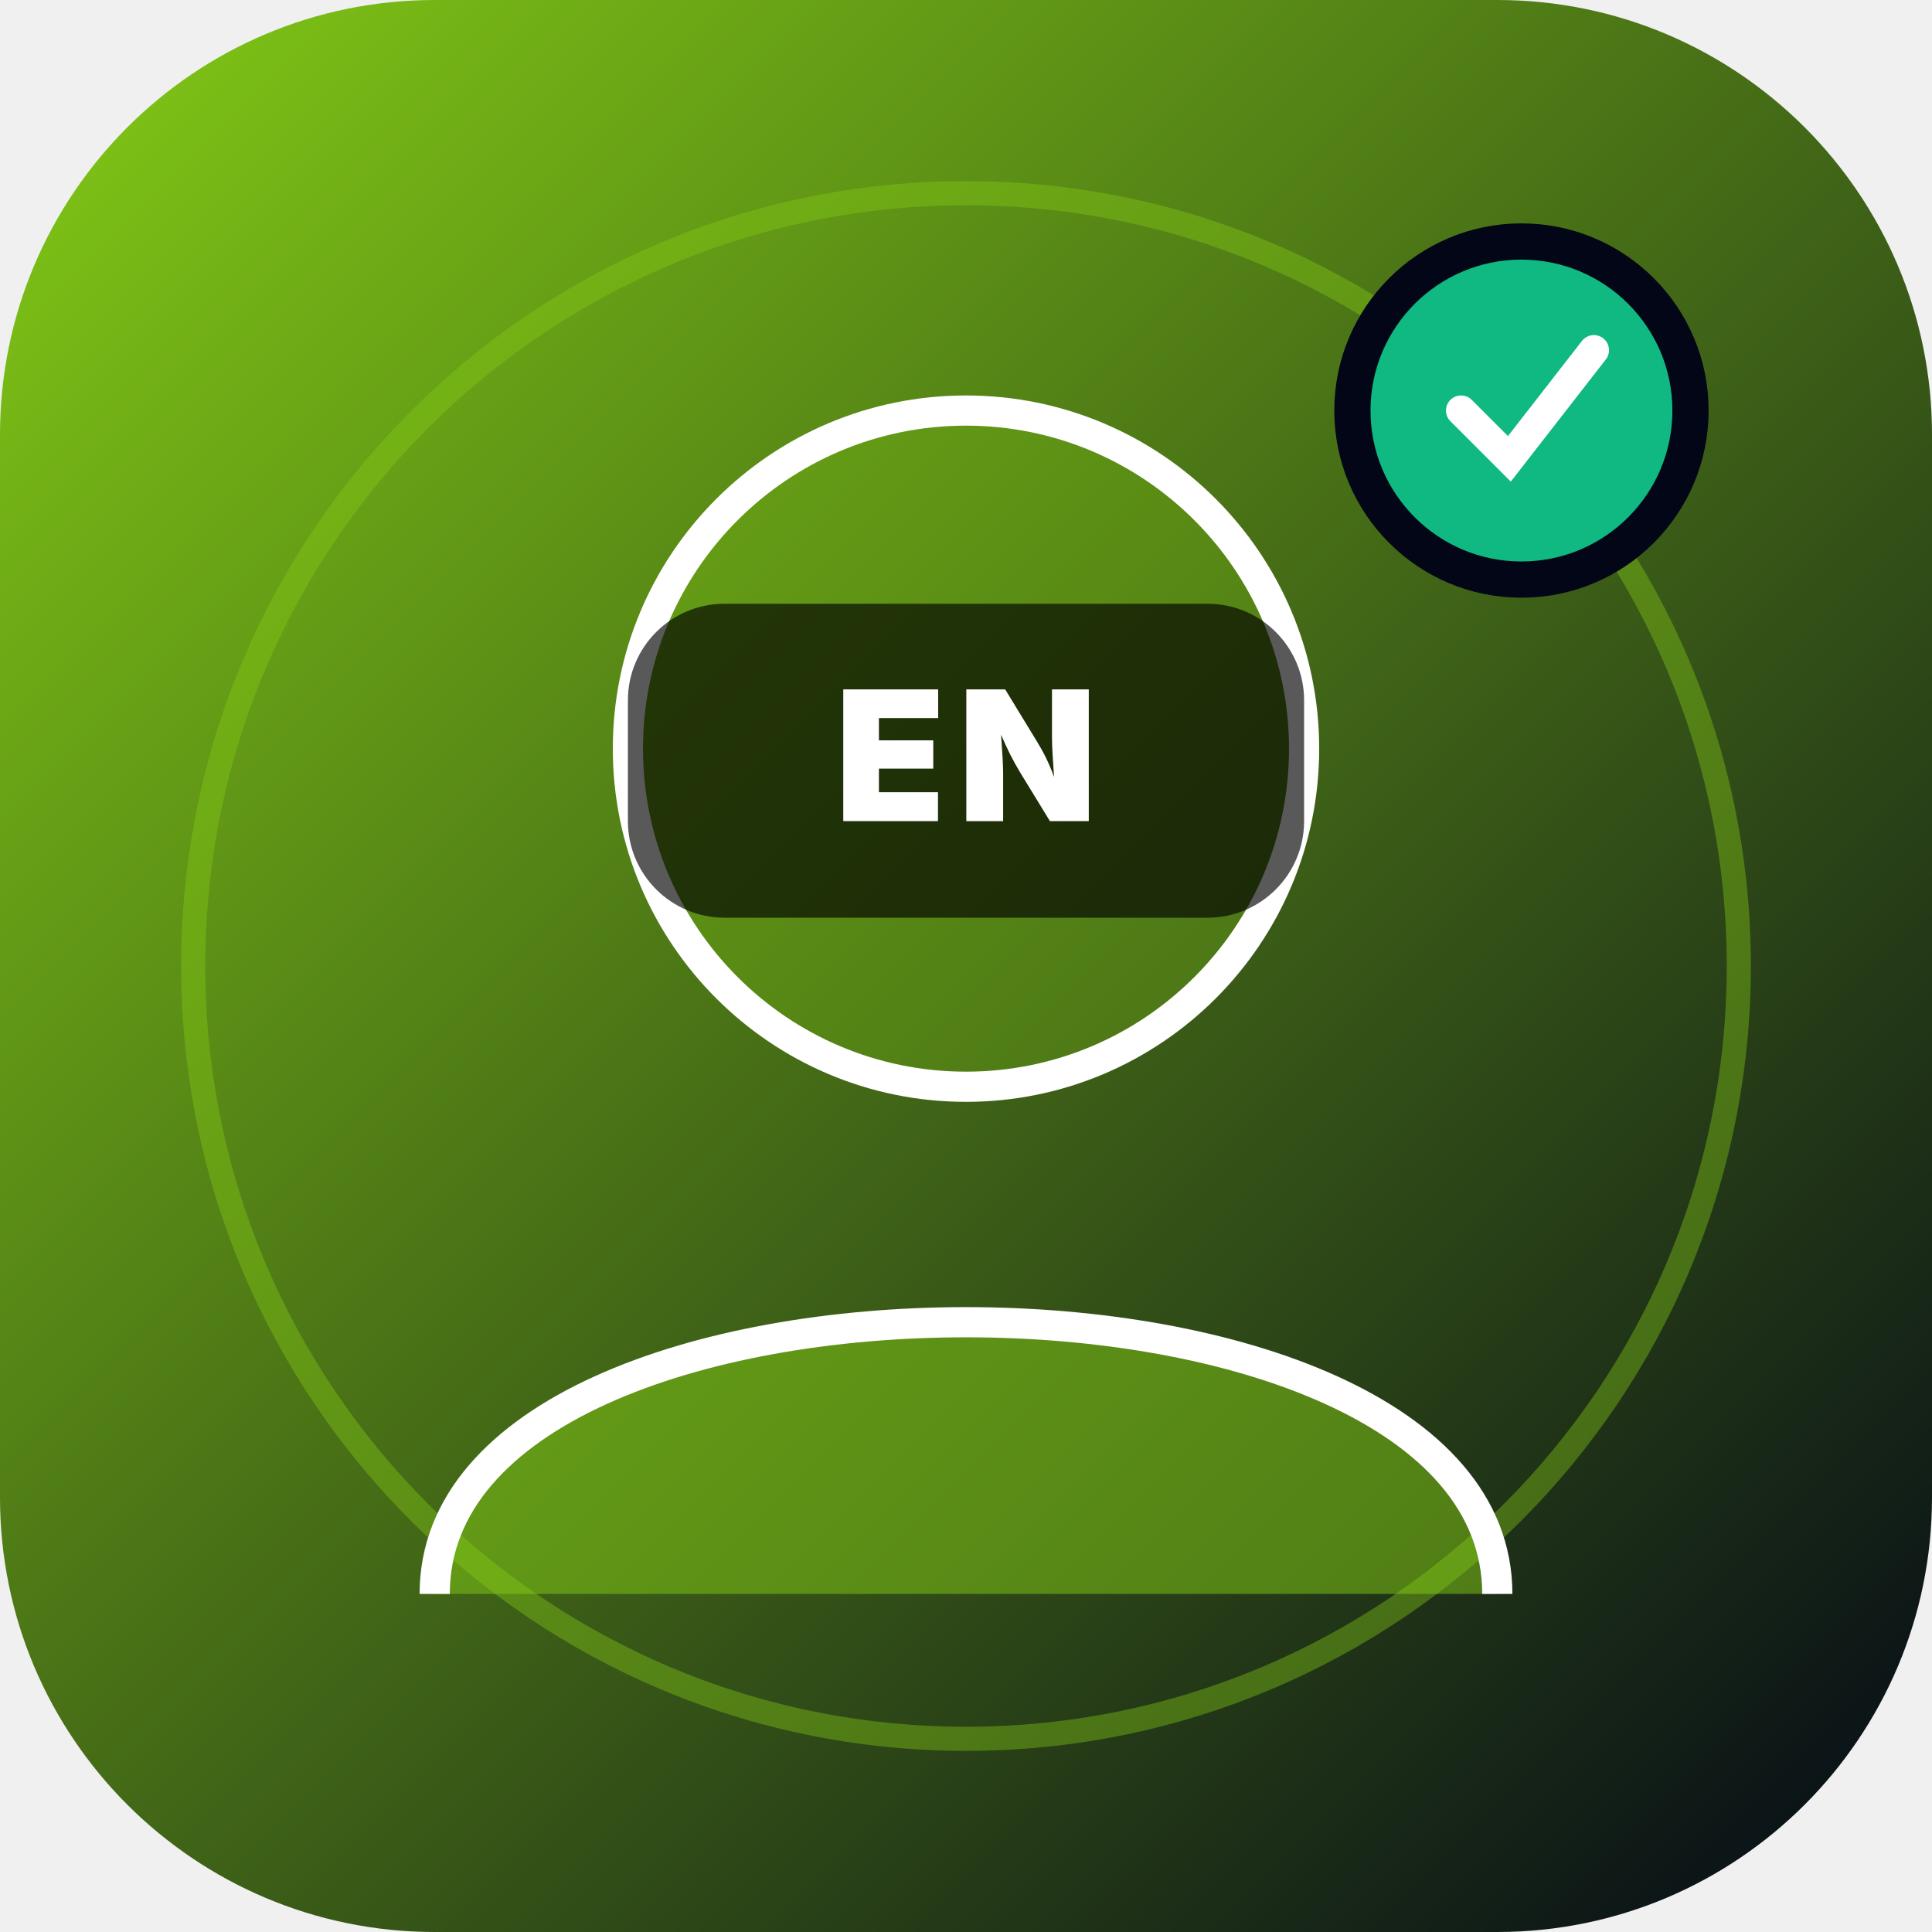
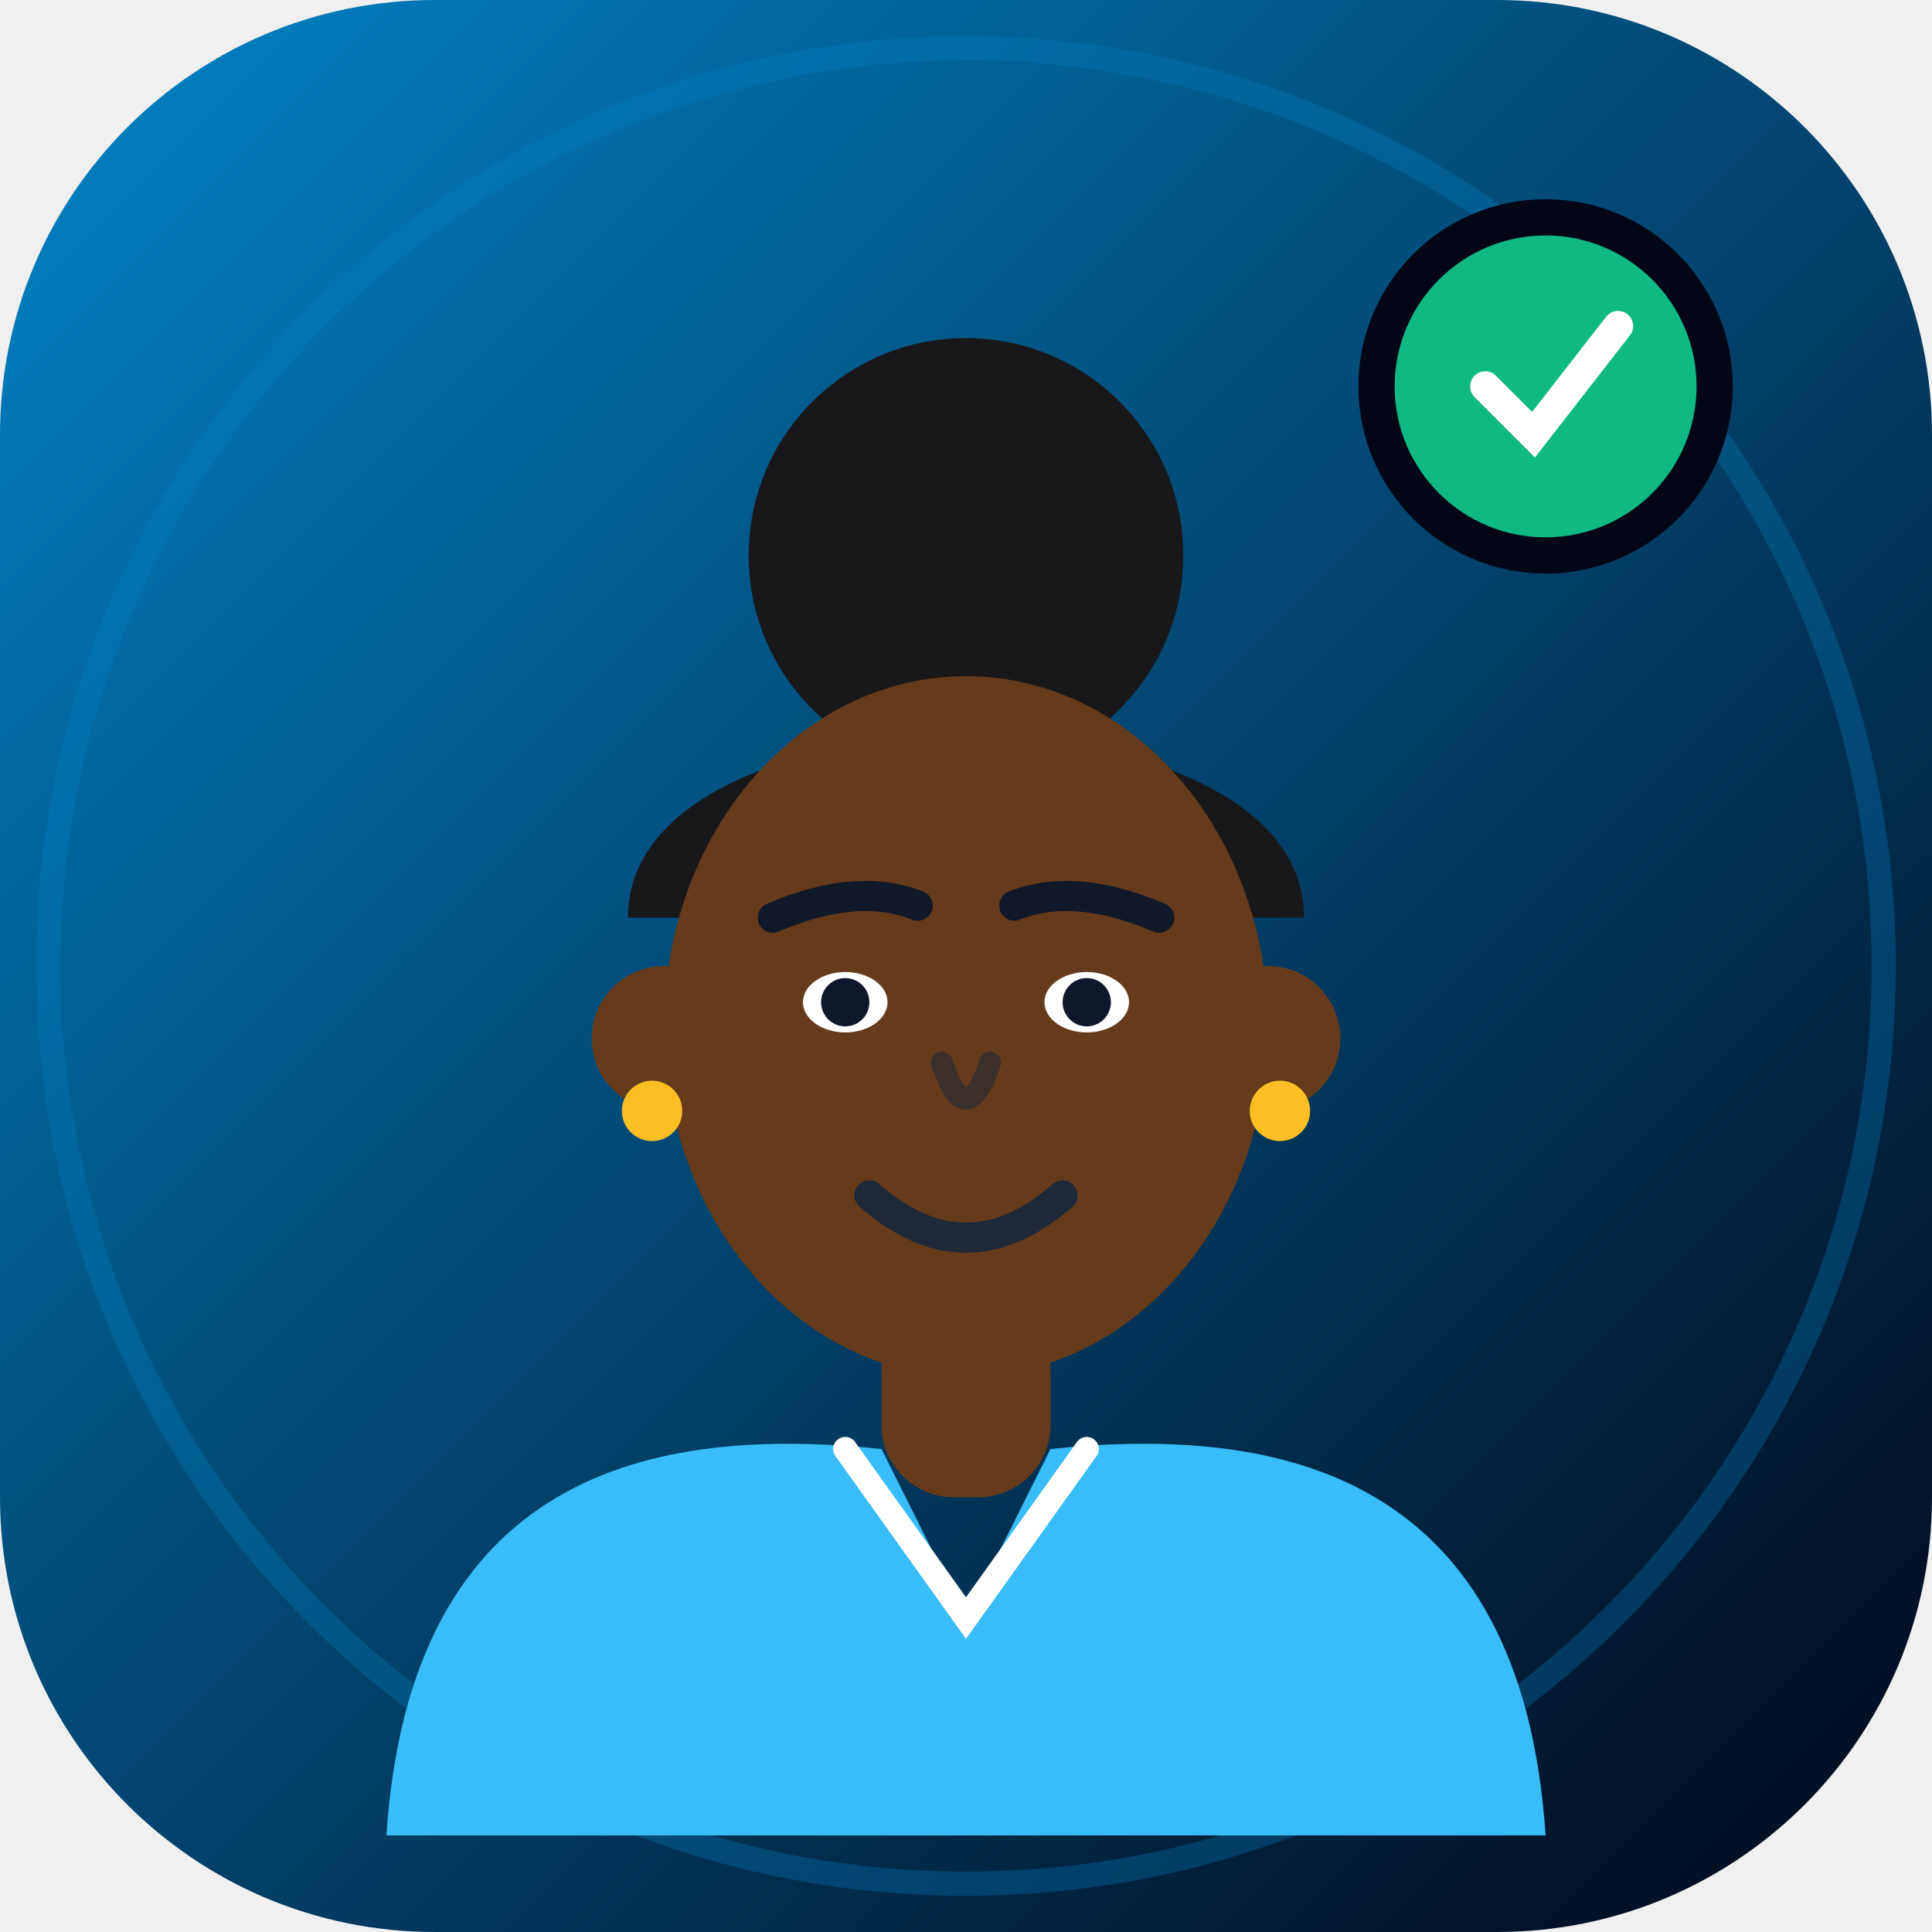
<svg xmlns="http://www.w3.org/2000/svg" viewBox="0 0 160 160" width="160" height="160">
  <defs>
-     <linearGradient id="avatarGrad10" x1="0" y1="0" x2="1" y2="1">
-       <stop offset="0%" stop-color="#84CC16" />
+     <linearGradient id="bgGrad11" x1="0" y1="0" x2="1" y2="1">
+       <stop offset="0%" stop-color="#0284C7" />
      <stop offset="100%" stop-color="#020617" />
    </linearGradient>
  </defs>
-   <rect width="160" height="160" rx="36" fill="url(#avatarGrad10)" />
-   <circle cx="80" cy="80" r="64" fill="none" stroke="#84CC16" stroke-width="2" stroke-opacity="0.4" />
-   <circle cx="80" cy="62" r="28" fill="#84CC16" fill-opacity="0.25" stroke="#FFFFFF" stroke-width="2.5" />
-   <path d="M 36 132 C 36 102, 124 102, 124 132" fill="#84CC16" fill-opacity="0.5" stroke="#FFFFFF" stroke-width="2.5" />
-   <rect x="52" y="50" width="56" height="26" rx="8" fill="rgba(0,0,0,0.65)" />
-   <text x="80" y="68" font-family="system-ui, -apple-system, sans-serif" font-size="15" font-weight="900" fill="#FFFFFF" text-anchor="middle" letter-spacing="1">EN</text>
-   <circle cx="126" cy="34" r="14" fill="#10B981" stroke="#020617" stroke-width="3" />
-   <path d="M 121 34 L 125 38 L 132 29" fill="none" stroke="#FFFFFF" stroke-width="2.5" stroke-linecap="round" />
+   <rect width="160" height="160" rx="36" fill="url(#bgGrad11)" />
+   <circle cx="80" cy="80" r="76" fill="none" stroke="#0284C7" stroke-width="2" stroke-opacity="0.3" />
+   <rect x="73" y="104" width="14" height="20" rx="6" fill="#663B1C" />
+   <path d="M 32 152 C 34 122, 54 118, 73 120 L 80 134 L 87 120 C 106 118, 126 122, 128 152 Z" fill="#38BDF8" />
+   <path d="M 70 120 L 80 134 L 90 120" stroke="#FFFFFF" stroke-width="2" fill="none" stroke-linecap="round" />
+   <circle cx="80" cy="46" r="18" fill="#18181B" />
+   <path d="M 52 76 C 52 56, 108 56, 108 76 Z" fill="#18181B" />
+   <ellipse cx="80" cy="85" rx="25" ry="29" fill="#663B1C" />
+   <circle cx="55" cy="86" r="6" fill="#663B1C" />
+   <circle cx="105" cy="86" r="6" fill="#663B1C" />
+   <circle cx="54" cy="92" r="2.5" fill="#FBBF24" />
+   <circle cx="106" cy="92" r="2.5" fill="#FBBF24" />
+   <path d="M 64 76 Q 71 73 76 75" stroke="#111827" stroke-width="2.5" fill="none" stroke-linecap="round" />
+   <path d="M 84 75 Q 89 73 96 76" stroke="#111827" stroke-width="2.5" fill="none" stroke-linecap="round" />
+   <ellipse cx="70" cy="83" rx="3.5" ry="2.5" fill="#FFFFFF" />
+   <circle cx="70" cy="83" r="2" fill="#0F172A" />
+   <ellipse cx="90" cy="83" rx="3.5" ry="2.5" fill="#FFFFFF" />
+   <circle cx="90" cy="83" r="2" fill="#0F172A" />
+   <path d="M 78 88 Q 80 94 82 88" stroke="#1F2937" stroke-width="1.8" fill="none" stroke-linecap="round" stroke-opacity="0.6" />
+   <path d="M 72 99 Q 80 106 88 99" stroke="#1F2937" stroke-width="2.5" fill="none" stroke-linecap="round" />
+   <circle cx="128" cy="32" r="14" fill="#10B981" stroke="#020617" stroke-width="3" />
+   <path d="M 123 32 L 127 36 L 134 27" fill="none" stroke="#FFFFFF" stroke-width="2.5" stroke-linecap="round" />
</svg>
